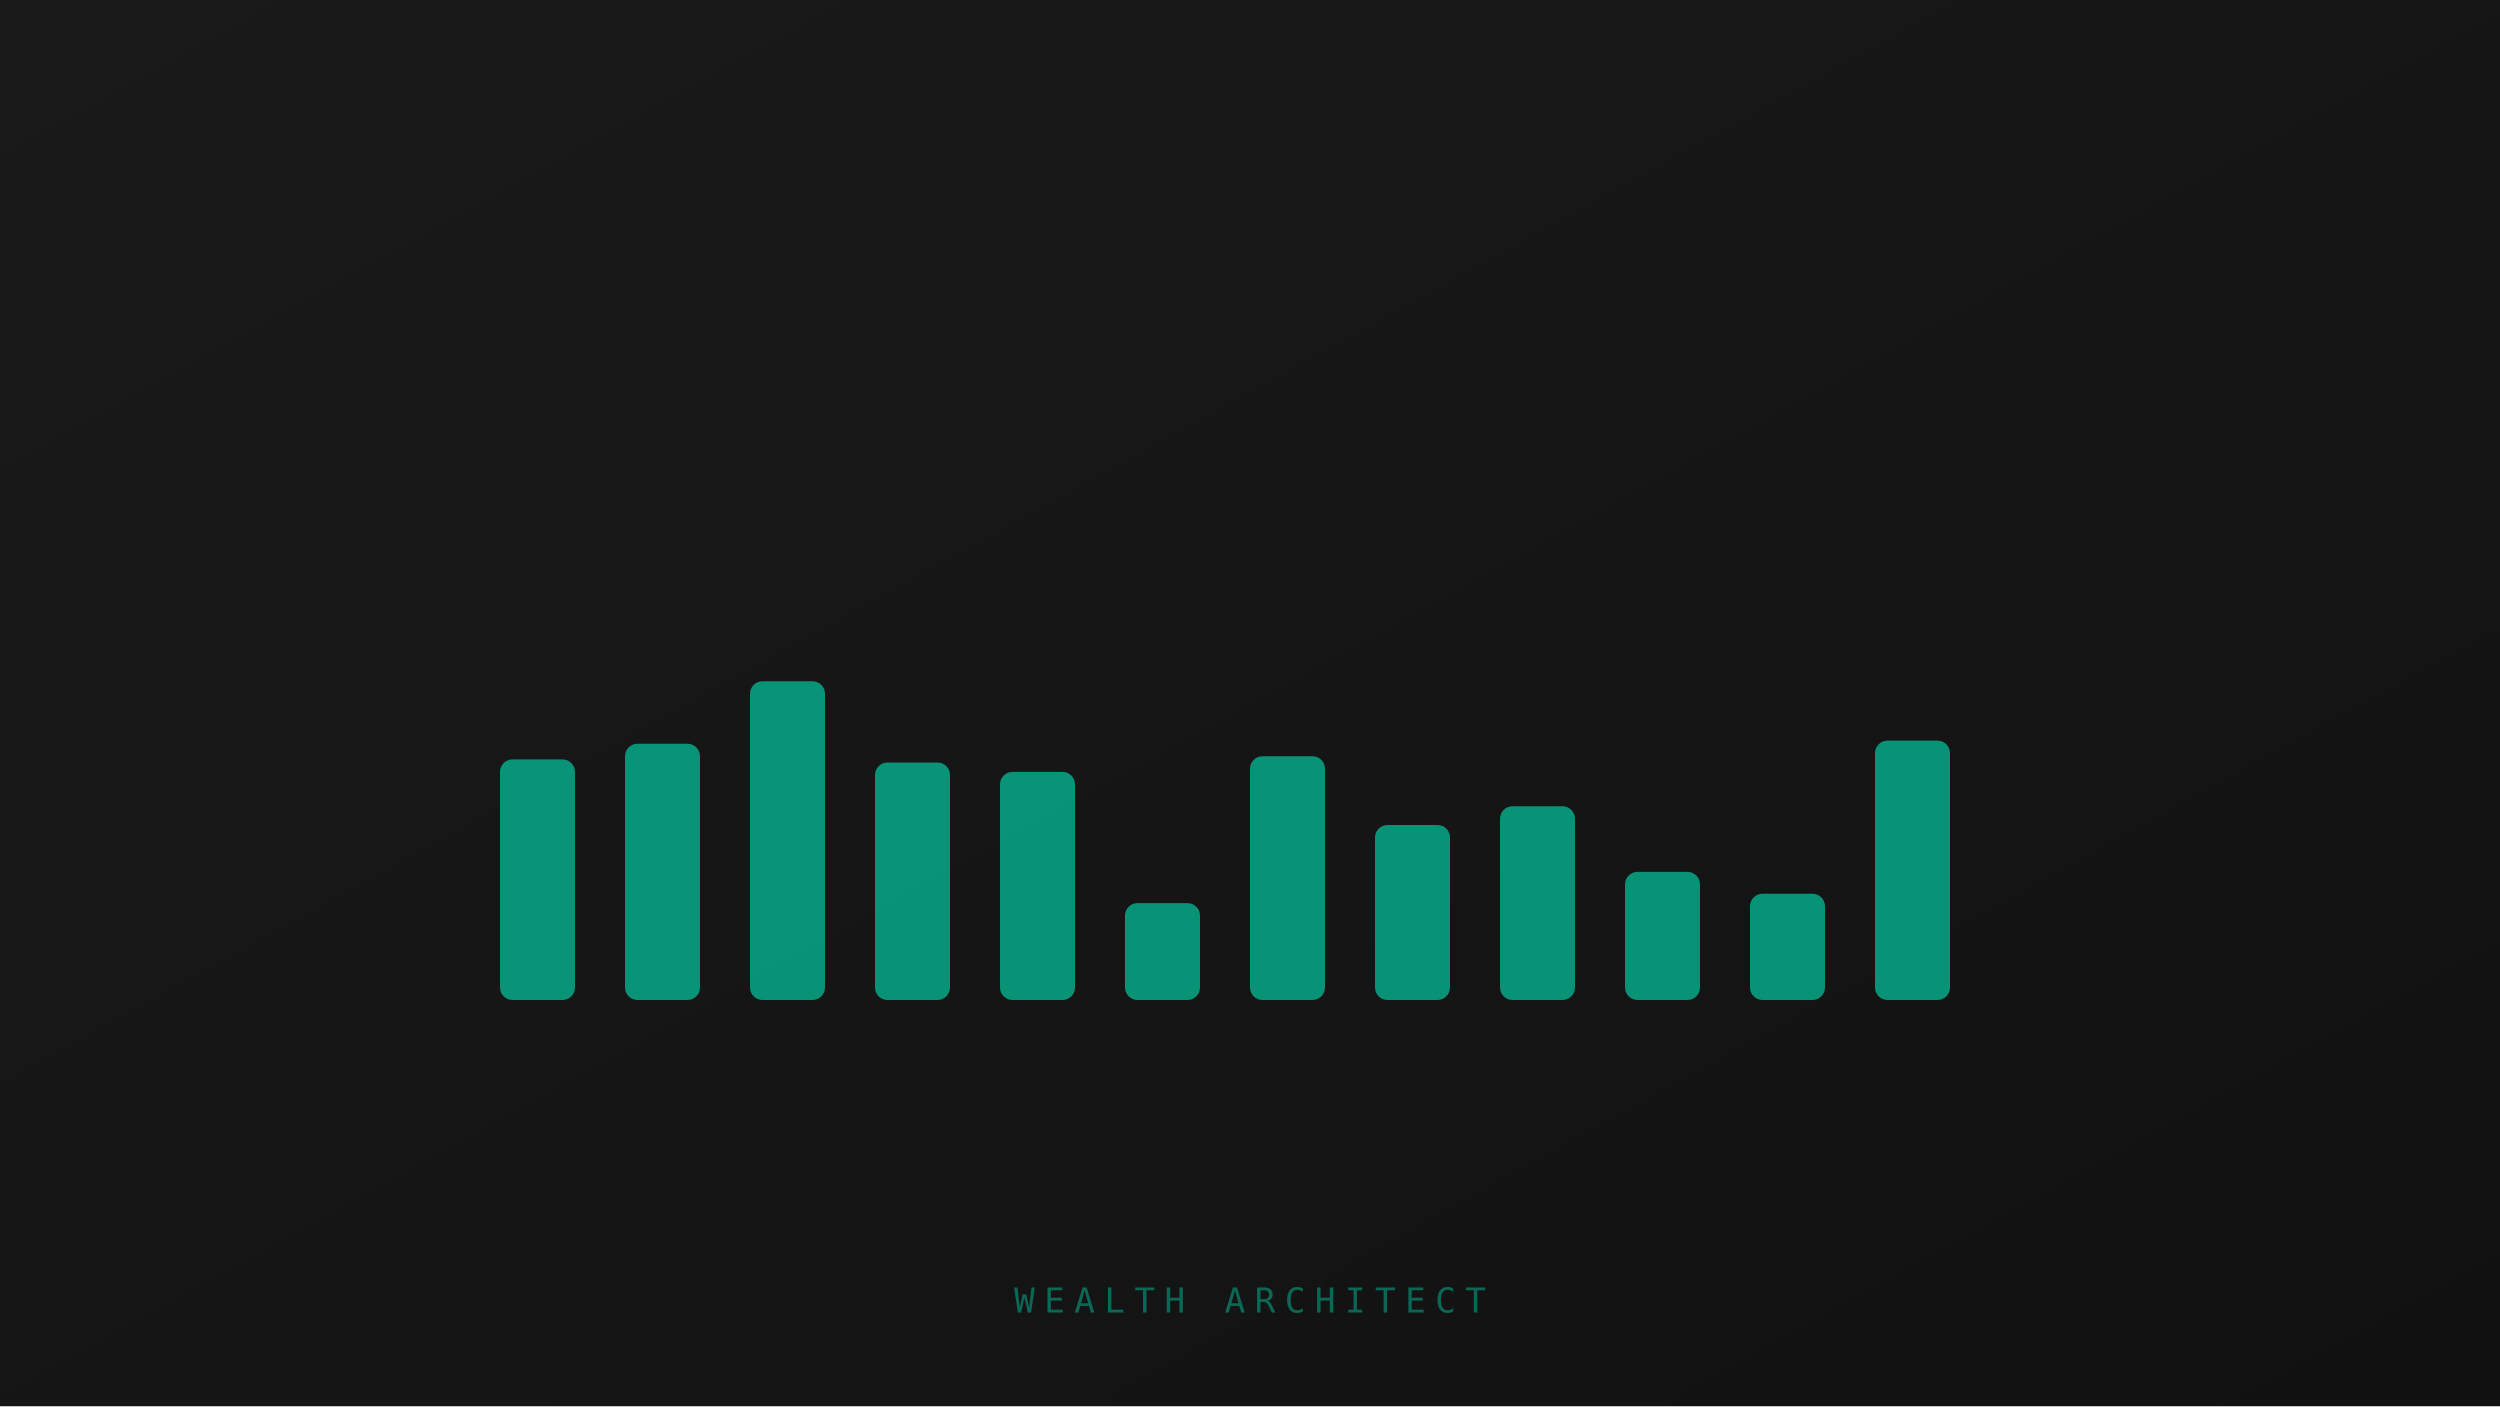
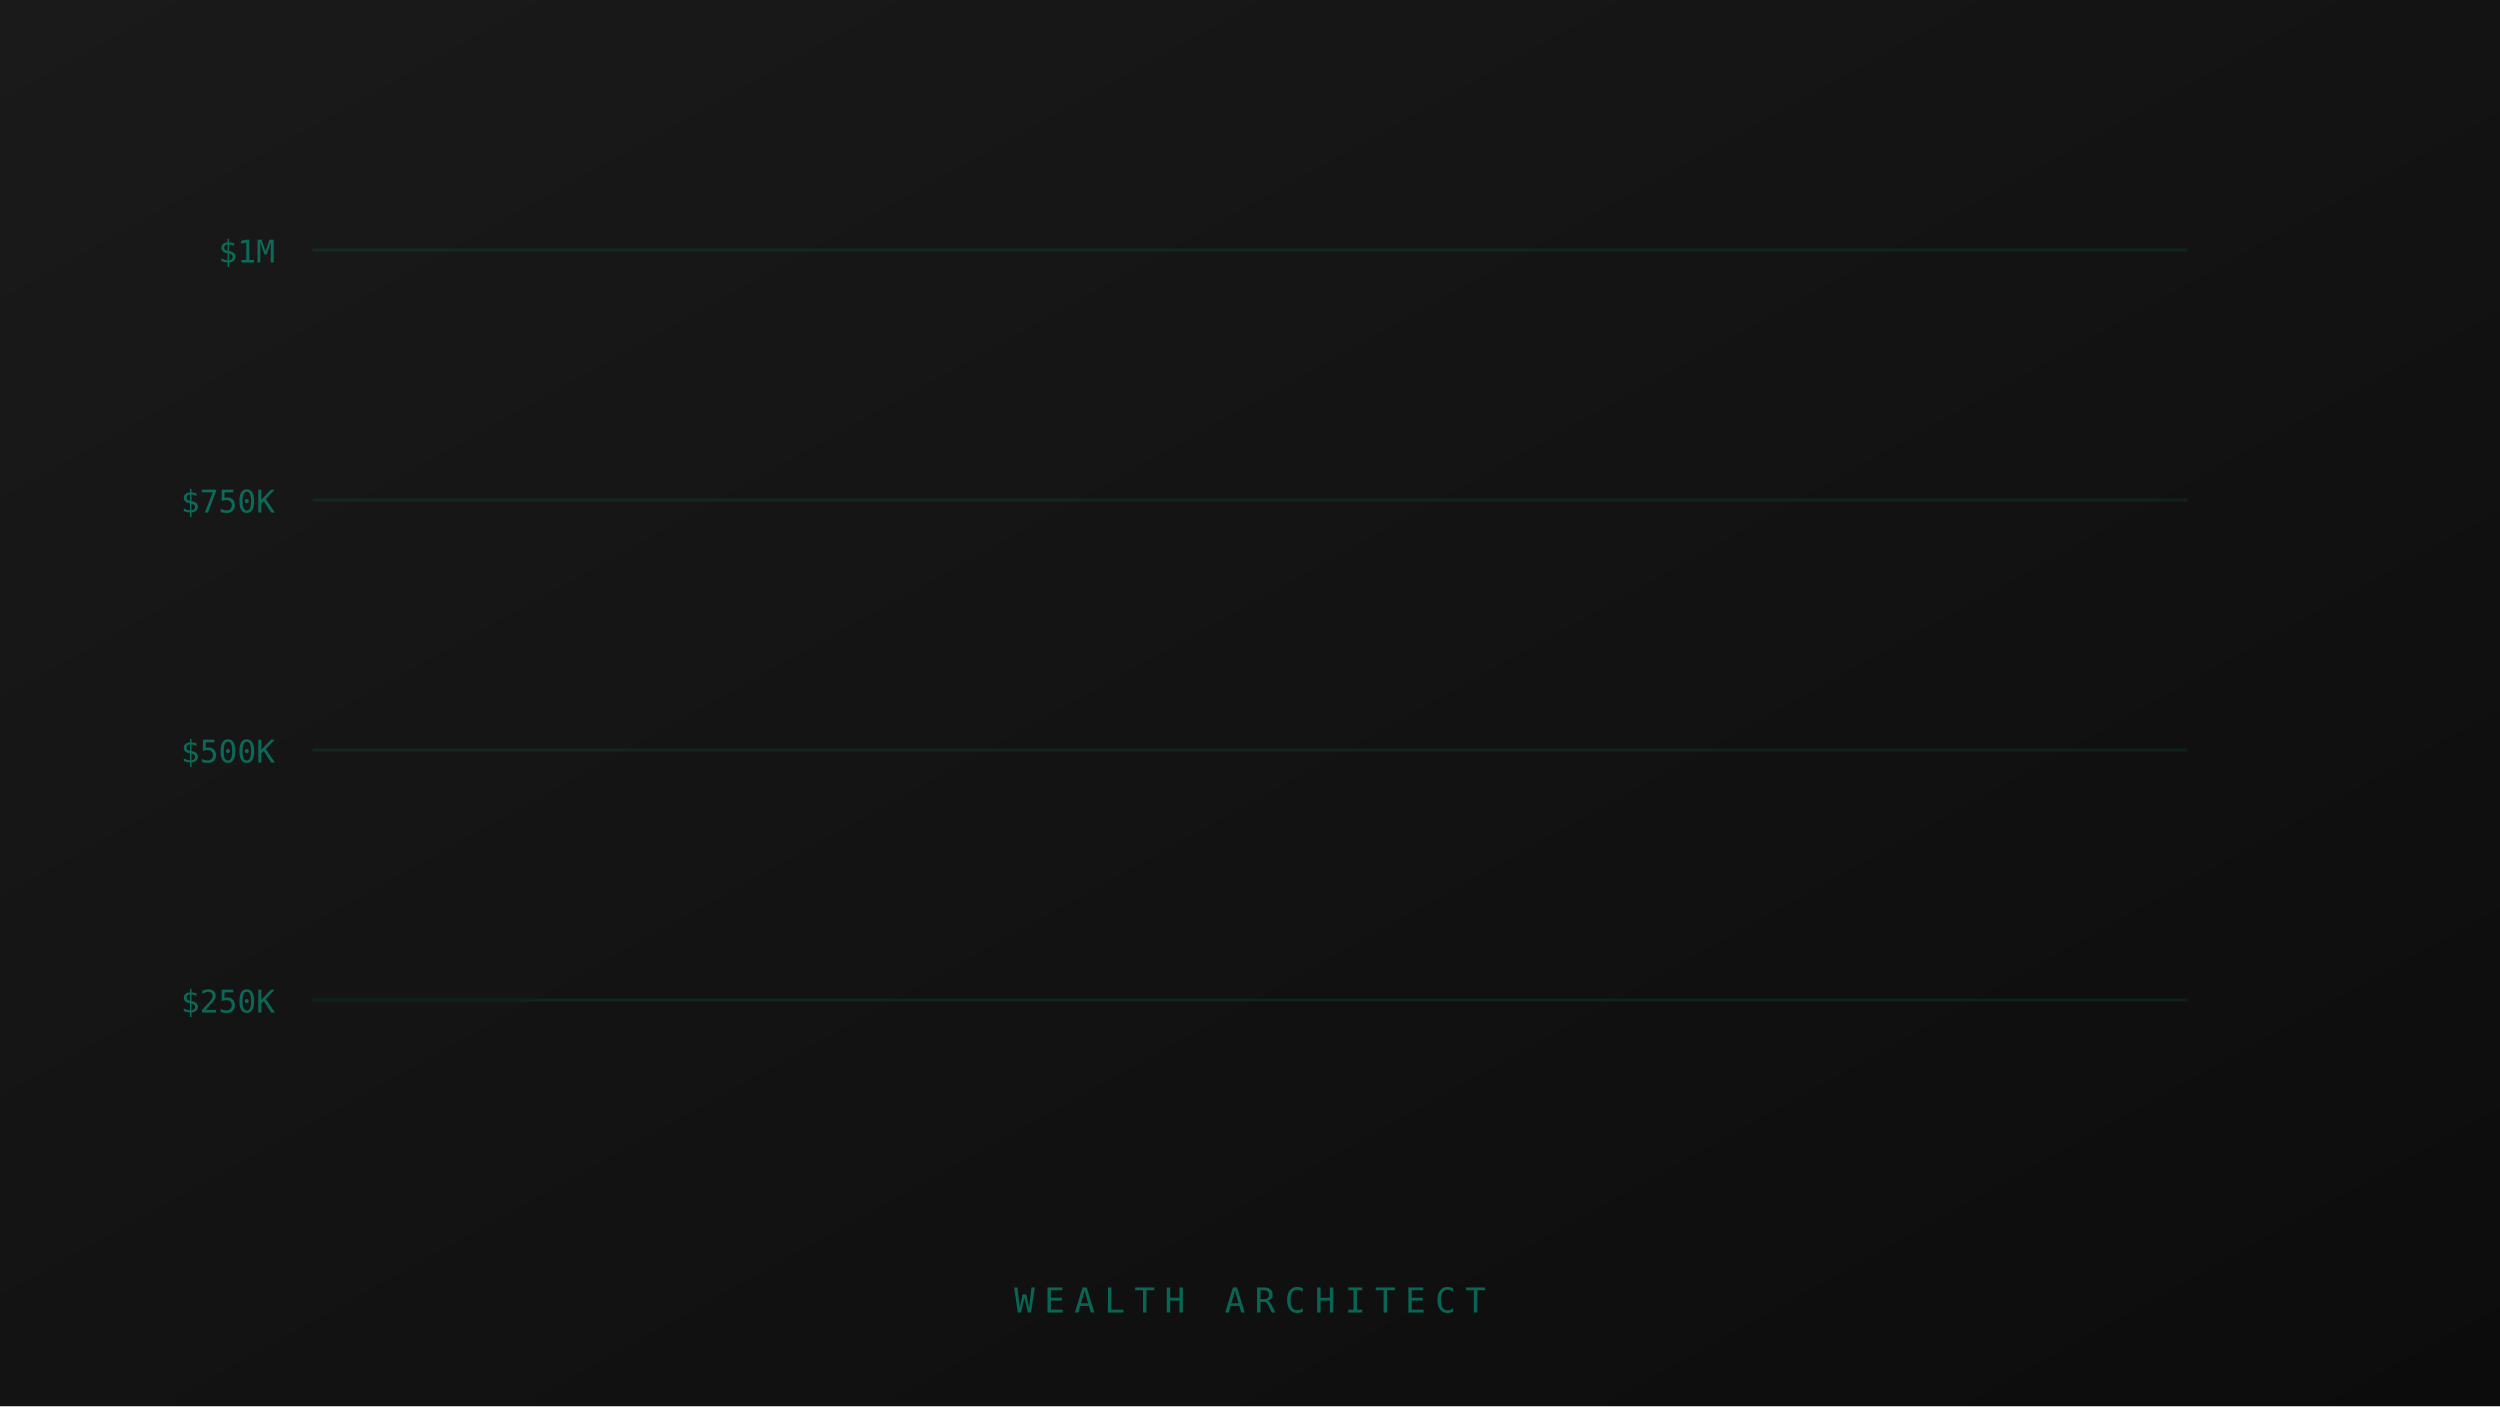
<svg xmlns="http://www.w3.org/2000/svg" viewBox="0 0 800 450" width="800" height="450">
  <defs>
-     <linearGradient id="bg" x1="0" y1="0" x2="1" y2="1">
+     <linearGradient id="wapBg" x1="0" y1="0" x2="1" y2="1">
      <stop offset="0%" stop-color="#1a1a1a" />
-       <stop offset="100%" stop-color="#111111" />
+       <stop offset="100%" stop-color="#0c0c0c" />
    </linearGradient>
+     <linearGradient id="wapArea" x1="0" y1="0" x2="0" y2="1">
+       <stop offset="0%" stop-color="#00e6b8" stop-opacity="0.4" />
+       <stop offset="100%" stop-color="#00e6b8" stop-opacity="0" />
+     </linearGradient>
+     <clipPath id="wapClip">
+       <rect x="0" y="0" width="0" height="450">
+         <animate attributeName="width" values="0;700;700" keyTimes="0;0.9;1" dur="6s" repeatCount="indefinite" calcMode="spline" keySplines="0.45 0 0.2 1;0 0 1 1" />
+       </rect>
+     </clipPath>
  </defs>
-   <rect width="800" height="450" fill="url(#bg)" />
-   <g>
-     <rect x="160" y="243" width="24" rx="4" height="77" fill="#00e6b8" opacity="0.6">
-       <animate attributeName="height" values="77;172;77" dur="1.58s" begin="0.00s" repeatCount="indefinite" calcMode="spline" keySplines="0.4 0 0.2 1;0.4 0 0.2 1" />
-       <animate attributeName="y" values="243;148;243" dur="1.58s" begin="0.00s" repeatCount="indefinite" calcMode="spline" keySplines="0.4 0 0.2 1;0.4 0 0.2 1" />
-     </rect>
-     <rect x="200" y="238" width="24" rx="4" height="82" fill="#00e6b8" opacity="0.6">
-       <animate attributeName="height" values="82;168;82" dur="1.62s" begin="0.15s" repeatCount="indefinite" calcMode="spline" keySplines="0.4 0 0.2 1;0.4 0 0.2 1" />
-       <animate attributeName="y" values="238;152;238" dur="1.62s" begin="0.15s" repeatCount="indefinite" calcMode="spline" keySplines="0.4 0 0.2 1;0.4 0 0.2 1" />
-     </rect>
-     <rect x="240" y="218" width="24" rx="4" height="102" fill="#00e6b8" opacity="0.6">
-       <animate attributeName="height" values="102;163;102" dur="1.75s" begin="0.30s" repeatCount="indefinite" calcMode="spline" keySplines="0.4 0 0.2 1;0.4 0 0.2 1" />
-       <animate attributeName="y" values="218;157;218" dur="1.75s" begin="0.30s" repeatCount="indefinite" calcMode="spline" keySplines="0.4 0 0.2 1;0.4 0 0.2 1" />
-     </rect>
-     <rect x="280" y="244" width="24" rx="4" height="76" fill="#00e6b8" opacity="0.6">
-       <animate attributeName="height" values="76;121;76" dur="1.35s" begin="0.45s" repeatCount="indefinite" calcMode="spline" keySplines="0.4 0 0.2 1;0.4 0 0.2 1" />
-       <animate attributeName="y" values="244;199;244" dur="1.35s" begin="0.45s" repeatCount="indefinite" calcMode="spline" keySplines="0.4 0 0.2 1;0.4 0 0.2 1" />
-     </rect>
-     <rect x="320" y="247" width="24" rx="4" height="73" fill="#00e6b8" opacity="0.6">
-       <animate attributeName="height" values="73;125;73" dur="1.54s" begin="0.60s" repeatCount="indefinite" calcMode="spline" keySplines="0.4 0 0.2 1;0.4 0 0.2 1" />
-       <animate attributeName="y" values="247;195;247" dur="1.54s" begin="0.60s" repeatCount="indefinite" calcMode="spline" keySplines="0.4 0 0.2 1;0.4 0 0.2 1" />
-     </rect>
-     <rect x="360" y="289" width="24" rx="4" height="31" fill="#00e6b8" opacity="0.6">
-       <animate attributeName="height" values="31;122;31" dur="1.48s" begin="0.75s" repeatCount="indefinite" calcMode="spline" keySplines="0.4 0 0.2 1;0.4 0 0.2 1" />
-       <animate attributeName="y" values="289;198;289" dur="1.48s" begin="0.75s" repeatCount="indefinite" calcMode="spline" keySplines="0.4 0 0.2 1;0.4 0 0.2 1" />
-     </rect>
-     <rect x="400" y="242" width="24" rx="4" height="78" fill="#00e6b8" opacity="0.6">
-       <animate attributeName="height" values="78;172;78" dur="1.31s" begin="0.90s" repeatCount="indefinite" calcMode="spline" keySplines="0.4 0 0.2 1;0.4 0 0.2 1" />
-       <animate attributeName="y" values="242;148;242" dur="1.31s" begin="0.90s" repeatCount="indefinite" calcMode="spline" keySplines="0.4 0 0.2 1;0.4 0 0.2 1" />
-     </rect>
-     <rect x="440" y="264" width="24" rx="4" height="56" fill="#00e6b8" opacity="0.6">
-       <animate attributeName="height" values="56;122;56" dur="1.50s" begin="1.05s" repeatCount="indefinite" calcMode="spline" keySplines="0.4 0 0.2 1;0.4 0 0.2 1" />
-       <animate attributeName="y" values="264;198;264" dur="1.50s" begin="1.05s" repeatCount="indefinite" calcMode="spline" keySplines="0.4 0 0.2 1;0.4 0 0.2 1" />
-     </rect>
-     <rect x="480" y="258" width="24" rx="4" height="62" fill="#00e6b8" opacity="0.6">
-       <animate attributeName="height" values="62;147;62" dur="1.98s" begin="1.20s" repeatCount="indefinite" calcMode="spline" keySplines="0.4 0 0.2 1;0.4 0 0.2 1" />
-       <animate attributeName="y" values="258;173;258" dur="1.98s" begin="1.20s" repeatCount="indefinite" calcMode="spline" keySplines="0.4 0 0.2 1;0.4 0 0.2 1" />
-     </rect>
-     <rect x="520" y="279" width="24" rx="4" height="41" fill="#00e6b8" opacity="0.6">
-       <animate attributeName="height" values="41;118;41" dur="1.63s" begin="1.35s" repeatCount="indefinite" calcMode="spline" keySplines="0.4 0 0.2 1;0.4 0 0.2 1" />
-       <animate attributeName="y" values="279;202;279" dur="1.63s" begin="1.35s" repeatCount="indefinite" calcMode="spline" keySplines="0.4 0 0.2 1;0.4 0 0.2 1" />
-     </rect>
-     <rect x="560" y="286" width="24" rx="4" height="34" fill="#00e6b8" opacity="0.6">
-       <animate attributeName="height" values="34;90;34" dur="1.94s" begin="1.50s" repeatCount="indefinite" calcMode="spline" keySplines="0.4 0 0.2 1;0.4 0 0.2 1" />
-       <animate attributeName="y" values="286;230;286" dur="1.94s" begin="1.50s" repeatCount="indefinite" calcMode="spline" keySplines="0.4 0 0.2 1;0.4 0 0.2 1" />
-     </rect>
-     <rect x="600" y="237" width="24" rx="4" height="83" fill="#00e6b8" opacity="0.6">
-       <animate attributeName="height" values="83;178;83" dur="1.53s" begin="1.65s" repeatCount="indefinite" calcMode="spline" keySplines="0.4 0 0.2 1;0.4 0 0.2 1" />
-       <animate attributeName="y" values="237;142;237" dur="1.53s" begin="1.65s" repeatCount="indefinite" calcMode="spline" keySplines="0.4 0 0.2 1;0.4 0 0.2 1" />
-     </rect>
+   <rect width="800" height="450" fill="url(#wapBg)" />
+   <g stroke="#00e6b8" stroke-opacity="0.08" stroke-width="1">
+     <line x1="100" y1="80" x2="700" y2="80" />
+     <line x1="100" y1="160" x2="700" y2="160" />
+     <line x1="100" y1="240" x2="700" y2="240" />
+     <line x1="100" y1="320" x2="700" y2="320" />
+   </g>
+   <g font-family="monospace" font-size="10" fill="#00e6b8" opacity="0.4">
+     <text x="88" y="84" text-anchor="end">$1M</text>
+     <text x="88" y="164" text-anchor="end">$750K</text>
+     <text x="88" y="244" text-anchor="end">$500K</text>
+     <text x="88" y="324" text-anchor="end">$250K</text>
+   </g>
+   <g clip-path="url(#wapClip)">
+     <path d="M 100,320 C 160,318 200,280 250,290 C 300,300 340,230 400,250 C 460,270 490,190 540,170 C 600,145 640,105 700,70 L 700,320 Z" fill="url(#wapArea)" stroke="none" />
+     <path d="M 100,320 C 160,318 200,280 250,290 C 300,300 340,230 400,250 C 460,270 490,190 540,170 C 600,145 640,105 700,70" fill="none" stroke="#00e6b8" stroke-width="2.5" stroke-linecap="round" />
+   </g>
+   <g transform="translate(620 50)" opacity="0">
+     <animate attributeName="opacity" values="0;0;1" keyTimes="0;0.85;0.92" dur="6s" repeatCount="indefinite" />
+     <rect x="-42" y="-20" width="84" height="28" rx="6" fill="#00e6b8" opacity="0.15" stroke="#00e6b8" stroke-opacity="0.6" />
+     <text x="0" y="0" fill="#00e6b8" font-family="monospace" font-size="13" font-weight="600" text-anchor="middle">+287%</text>
  </g>
  <text x="400" y="420" fill="#00e6b8" font-family="monospace" font-size="11" font-weight="500" text-anchor="middle" letter-spacing="3" opacity="0.4">WEALTH ARCHITECT</text>
</svg>
